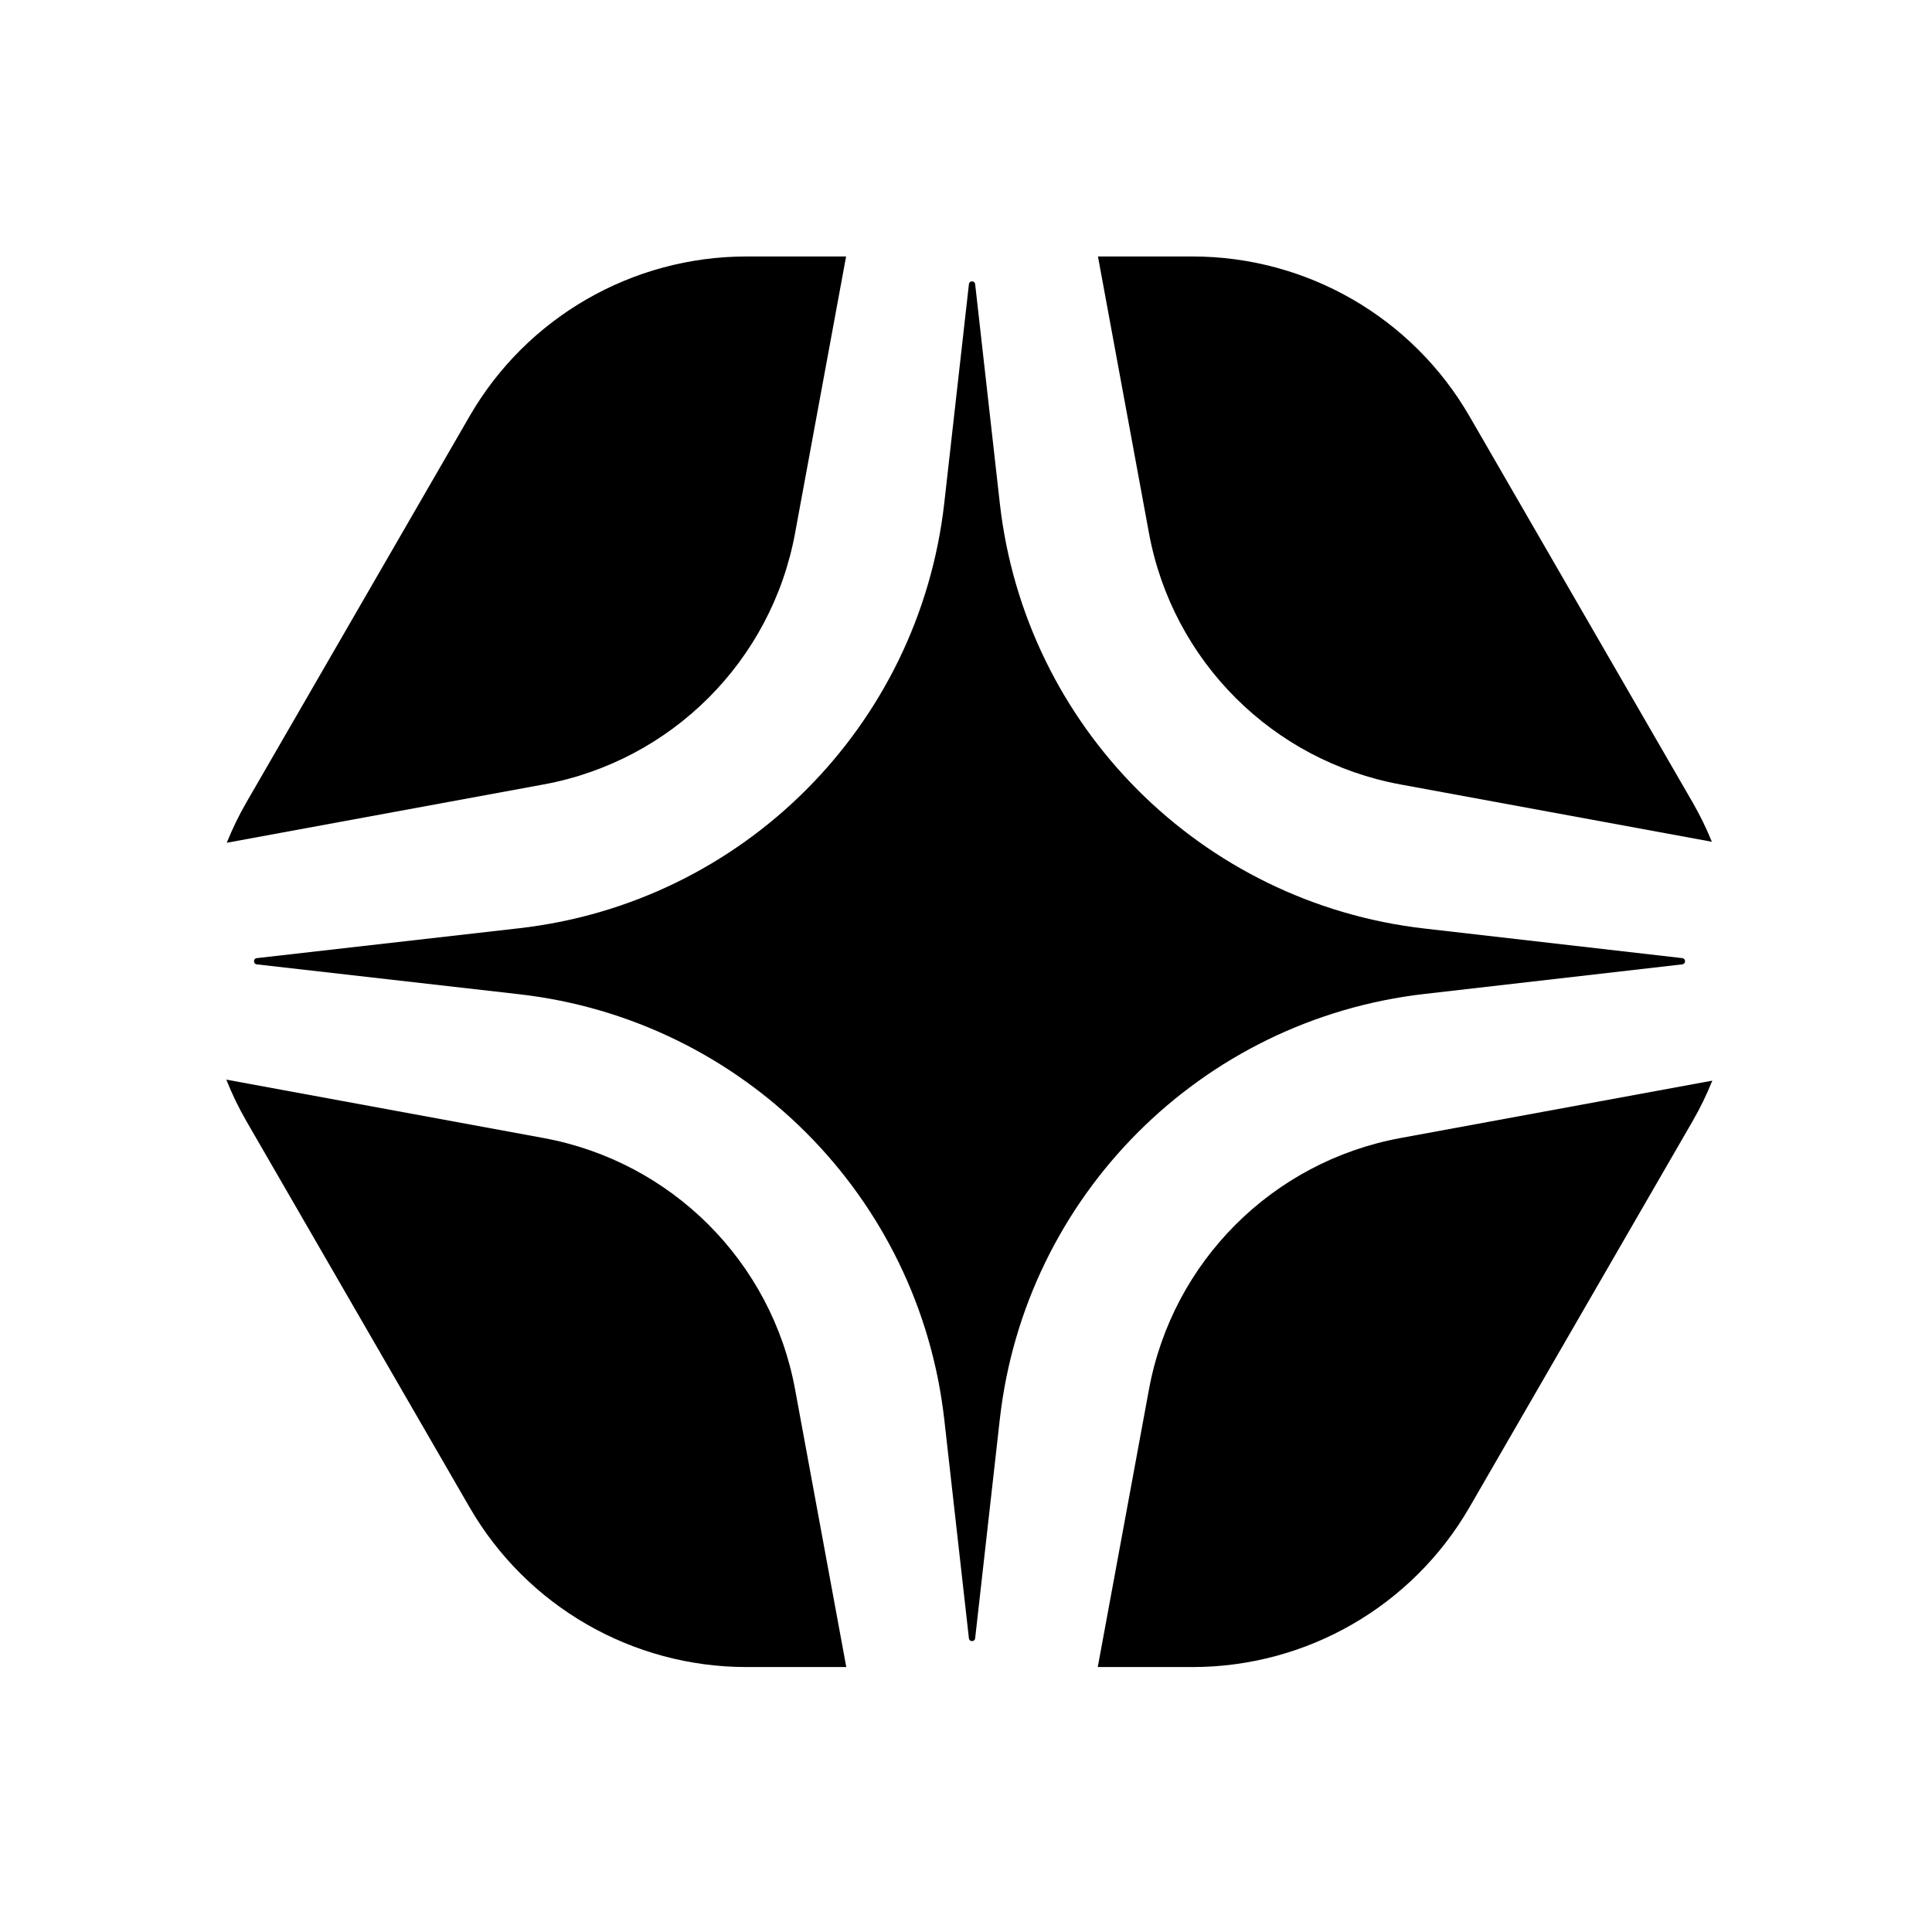
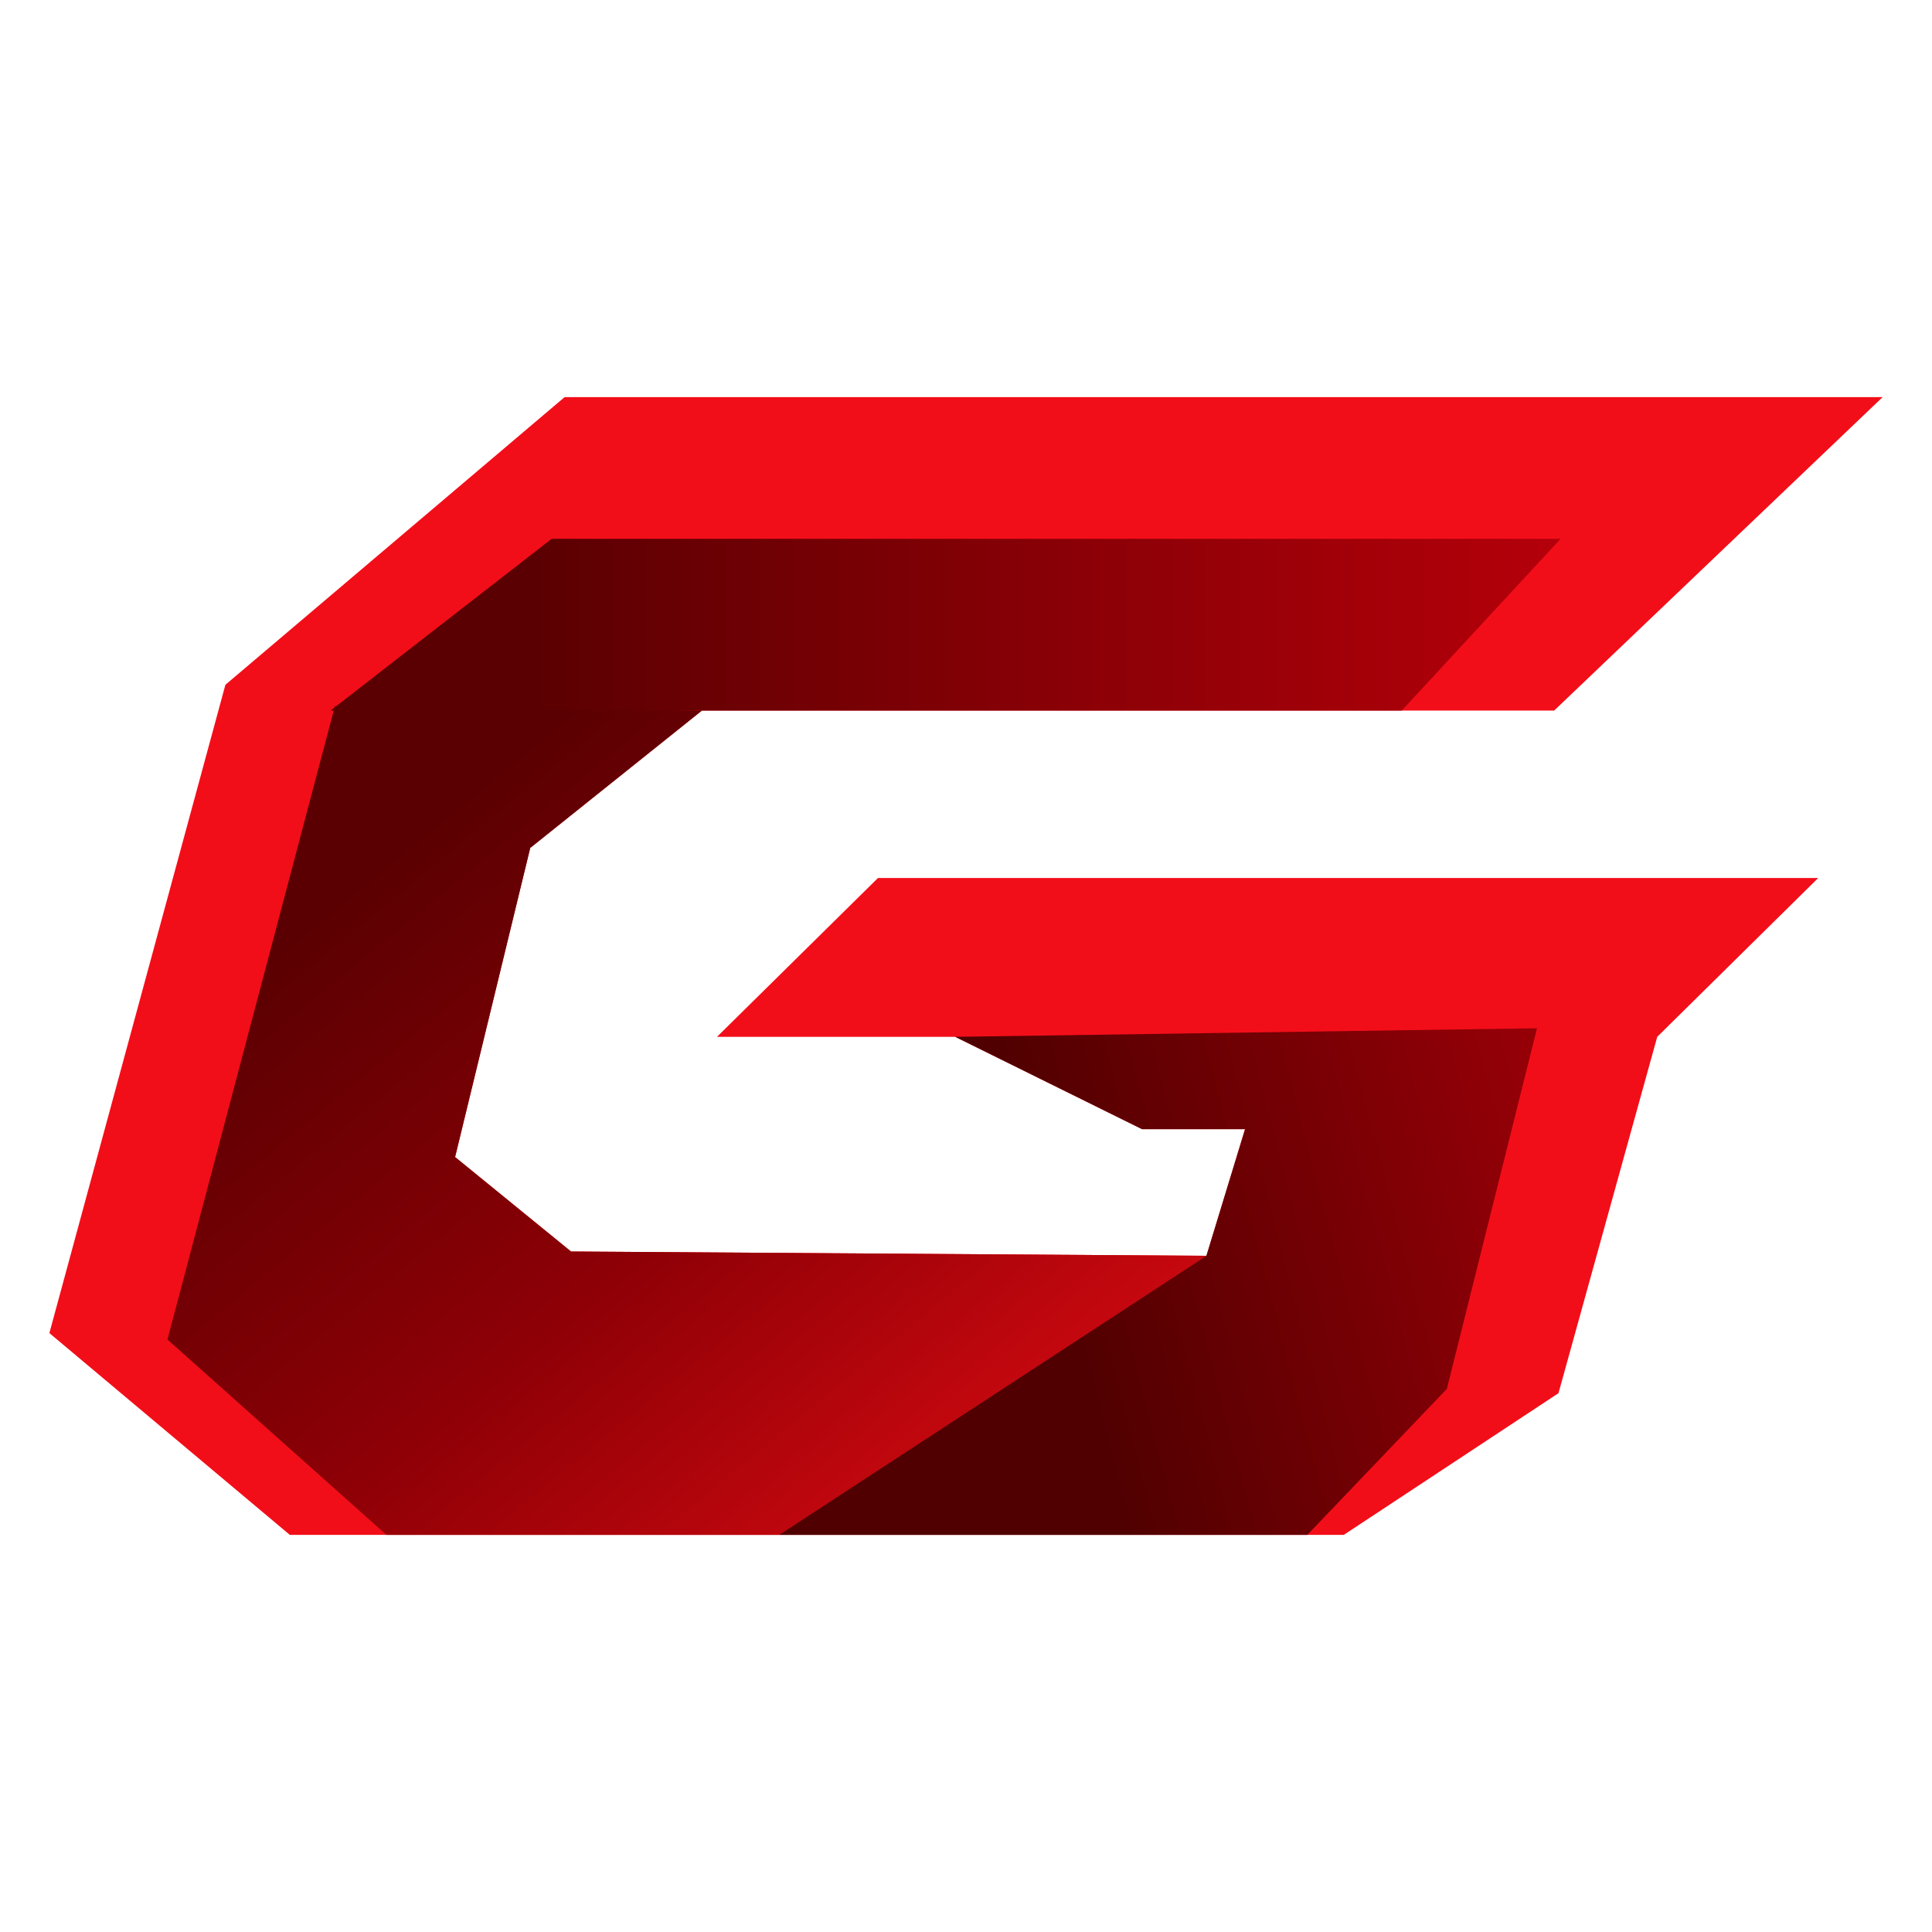
- <svg xmlns="http://www.w3.org/2000/svg" width="80" height="80" viewBox="0 0 80 80" fill="none">
-   <path d="M35.035 10.62H30.913C26.181 10.62 21.809 13.141 19.444 17.235L10.211 33.21C9.895 33.757 9.621 34.321 9.389 34.897L22.506 32.483C27.802 31.509 31.947 27.369 32.922 22.078L35.035 10.62Z" fill="currentColor" />
-   <path d="M9.371 44.705C9.606 45.298 9.886 45.877 10.211 46.439L19.444 62.414C21.809 66.508 26.181 69.029 30.913 69.029H35.043L32.922 57.528C31.947 52.237 27.802 48.097 22.506 47.123L9.371 44.705Z" fill="currentColor" />
-   <path d="M45.456 69.029H49.378C54.109 69.029 58.481 66.508 60.847 62.414L70.079 46.439C70.397 45.891 70.671 45.325 70.903 44.747L57.993 47.123C52.697 48.097 48.553 52.237 47.577 57.528L45.456 69.029Z" fill="currentColor" />
-   <path d="M70.885 34.856C70.656 34.294 70.388 33.744 70.079 33.21L60.847 17.235C58.481 13.141 54.109 10.62 49.378 10.62H45.464L47.577 22.078C48.553 27.369 52.697 31.509 57.993 32.483L70.885 34.856Z" fill="currentColor" />
-   <path d="M40.121 11.766C40.138 11.612 40.361 11.612 40.379 11.766L41.4 20.838C42.441 30.084 49.734 37.388 58.987 38.449L69.66 39.674C69.813 39.692 69.813 39.914 69.66 39.932L58.987 41.157C49.734 42.218 42.441 49.522 41.4 58.768L40.379 67.84C40.361 67.993 40.138 67.993 40.121 67.84L39.101 58.782C38.059 49.53 30.756 42.223 21.496 41.169L10.632 39.932C10.479 39.914 10.479 39.691 10.632 39.674L21.496 38.437C30.756 37.383 38.059 30.076 39.101 20.824L40.121 11.766Z" fill="currentColor" />
+ <svg xmlns="http://www.w3.org/2000/svg" viewBox="195 151 900 900" width="80" height="80">
+   <defs>
+     <linearGradient id="top" gradientUnits="userSpaceOnUse" x1="440" y1="0" x2="930" y2="0">
+       <stop offset="0" stop-color="#5A0002" />
+       <stop offset="1" stop-color="#B6000A" />
+     </linearGradient>
+     <linearGradient id="face" gradientUnits="userSpaceOnUse" x1="360" y1="560" x2="640" y2="900">
+       <stop offset="0" stop-color="#5A0002" />
+       <stop offset="0.5" stop-color="#8E0006" />
+       <stop offset="1" stop-color="#D80A12" />
+     </linearGradient>
+     <linearGradient id="leg" gradientUnits="userSpaceOnUse" x1="680" y1="720" x2="910" y2="660">
+       <stop offset="0" stop-color="#500001" />
+       <stop offset="1" stop-color="#950007" />
+     </linearGradient>
+   </defs>
+   <path fill="#F20E19" d="M458 336 L1072 336 L919 482 L522 482 L442 546 L407 690 L461 734 L757 736 L775 677 L727 677 L640 634 L529 634 L604 560 L1042 560 L967 634 L921 800 L821 866 L330 866 L218 772 L300 470 Z" />
+   <path fill="url(#face)" d="M351 480 L522 482 L442 546 L407 690 L461 734 L757 736 L558 866 L375 866 L273 775 Z" />
+   <path fill="url(#top)" d="M452 402 L922 402 L848 482 L349 482 Z" />
+   <path fill="url(#leg)" d="M640 634 L911 630 L869 798 L804 866 L558 866 L757 736 L775 677 L727 677 Z" />
</svg>
